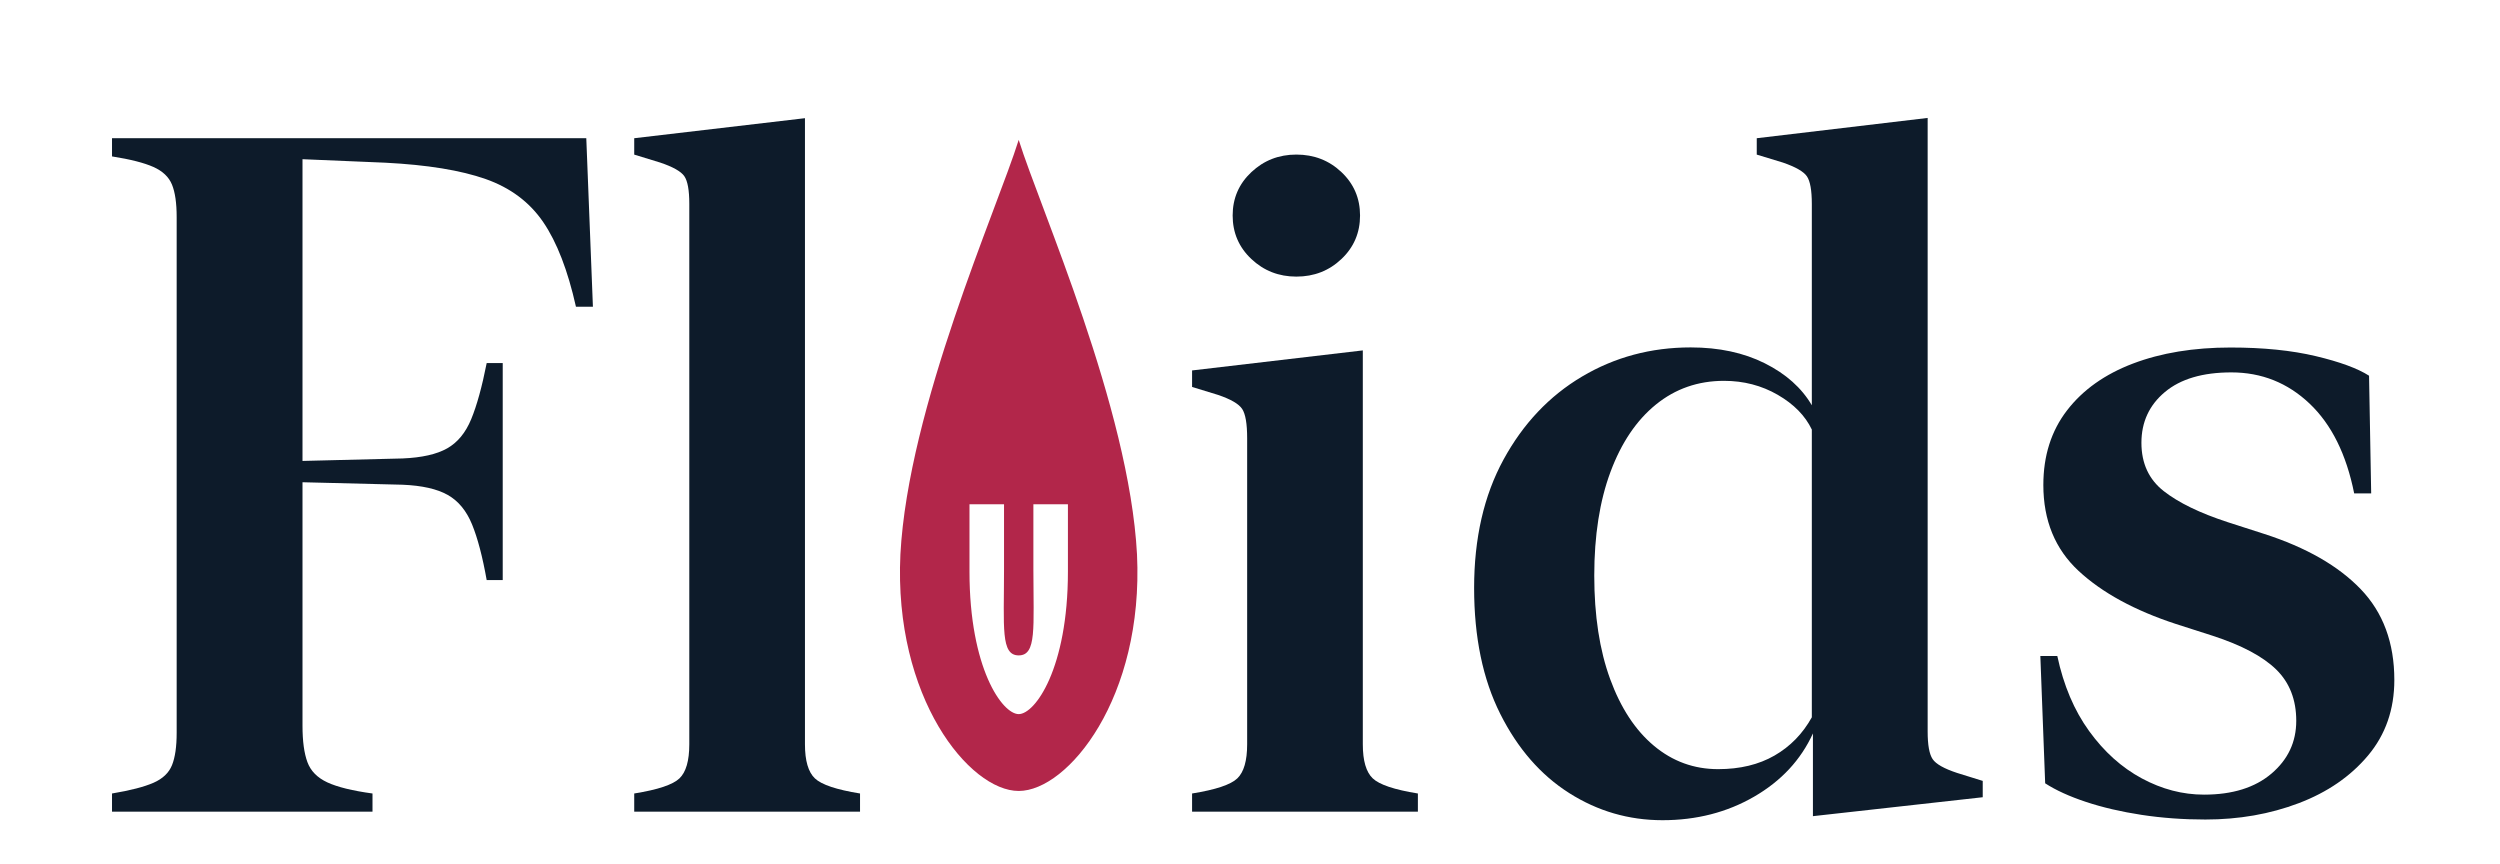
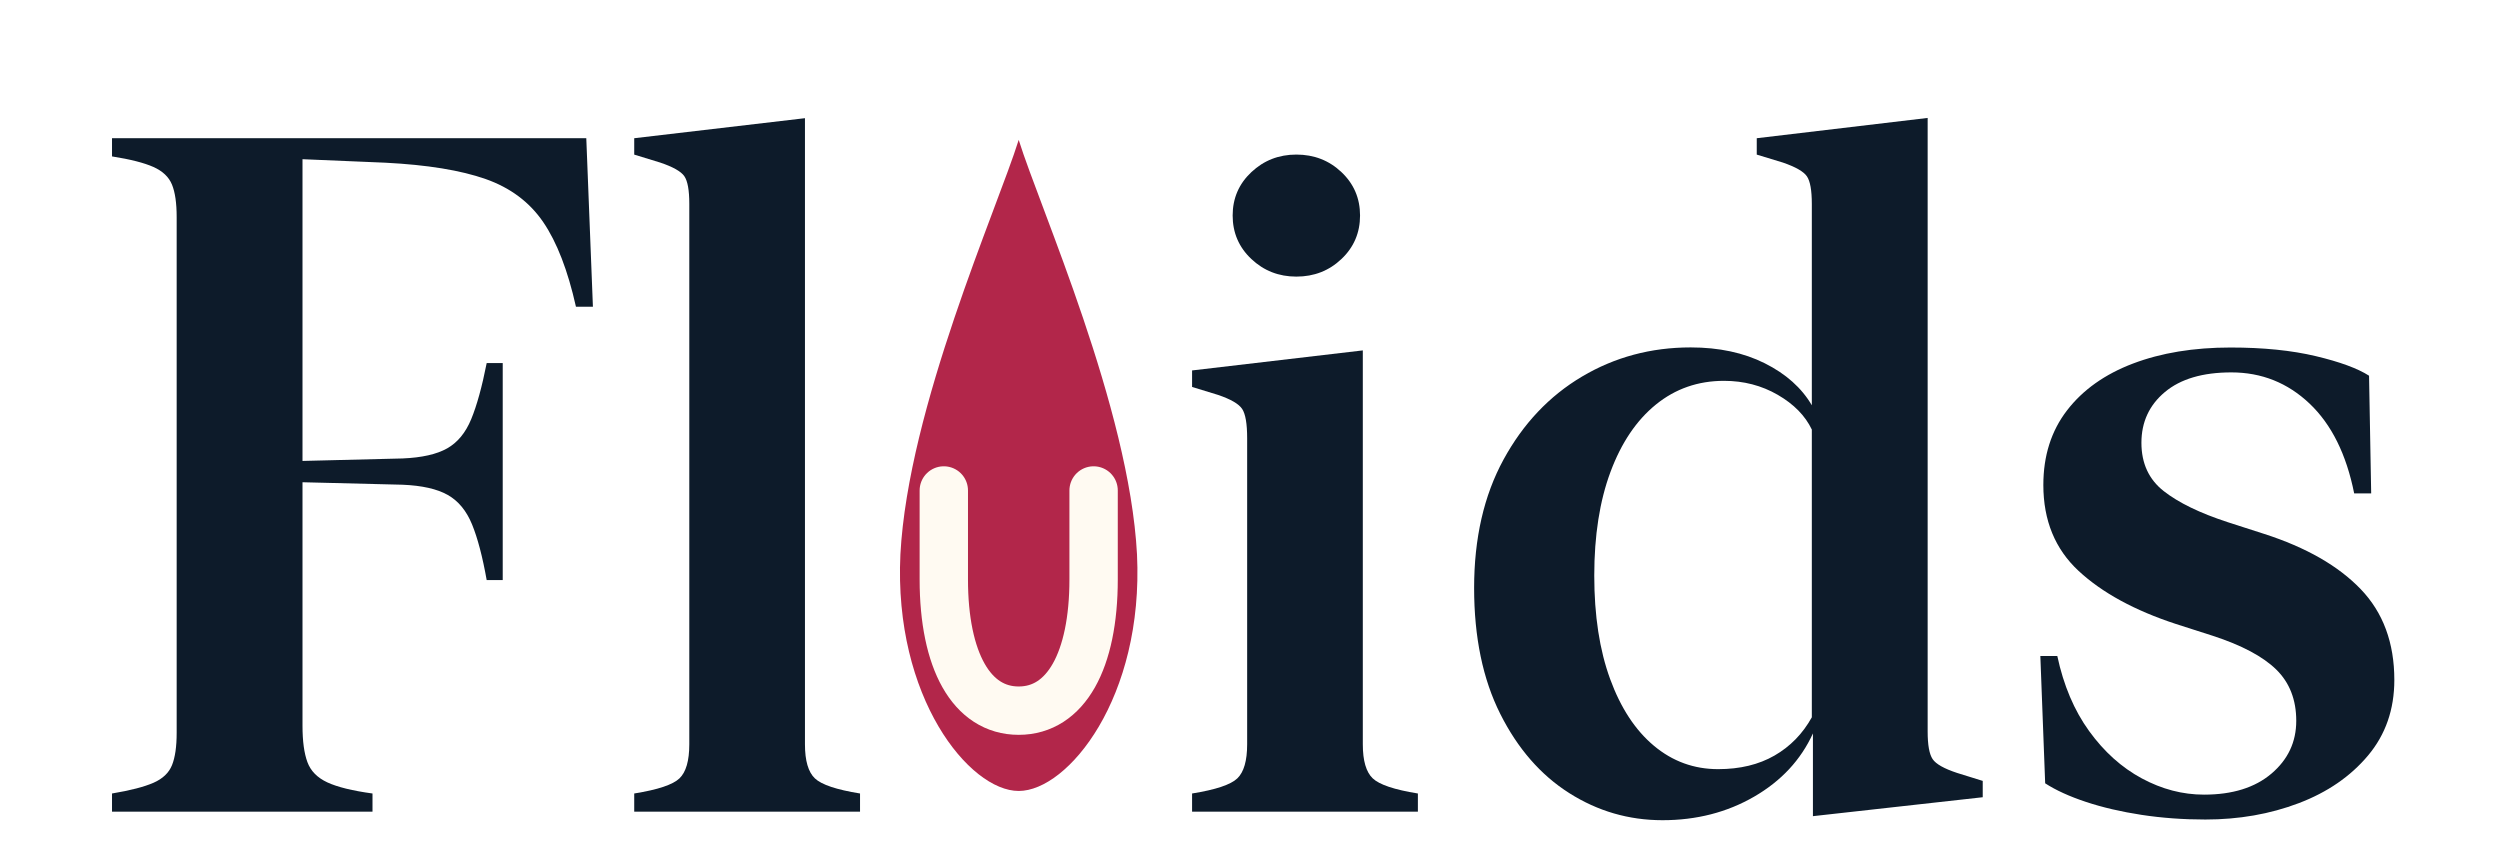
<svg xmlns="http://www.w3.org/2000/svg" viewBox="0 5 144.76 50" role="img" aria-labelledby="title desc">
  <g fill="#0d1b2a">
    <path d="M1071.927 1444 1086.134 1082.736H1049.756Q1023.573 1199.659 979.617 1264.091Q935.66 1328.523 855.921 1356.553Q776.181 1384.582 641.256 1391.496L463.463 1399.005V752.063L678.096 757.381Q740.051 759.986 773.653 778.995Q807.256 798.003 825.314 841.941Q843.372 885.878 858.367 961.84H892.749V496.583H858.367Q844.932 572.11 826.956 616.002Q808.979 659.893 774.833 679.165Q740.686 698.437 678.096 701.041L463.463 706.359V183.875Q463.463 134.875 473.959 106.345Q484.456 77.815 516.735 62.821Q549.013 47.827 613.529 39.008V0H55.017V39.008Q113.915 48.866 143.776 61.904Q173.637 74.942 183.645 99.771Q193.653 124.6 193.653 168.963V1275.037Q193.653 1319.837 183.645 1344.447Q173.637 1369.058 143.776 1382.369Q113.915 1395.681 55.017 1404.992V1444Z" transform="translate(5.000 52) scale(0.027006 -0.027006)" />
    <path d="M413.809 1486.955V144.432Q413.809 91.677 435.095 71.426Q456.381 51.175 531.893 39.008V0H47.734V39.008Q123.683 51.175 144.751 71.426Q165.818 91.677 165.818 144.432V1303.399Q165.818 1347.146 155.175 1362.545Q144.532 1377.944 103.353 1391.823L47.734 1408.874V1444Z" transform="translate(35.435 52) scale(0.027006 -0.027006)" />
    <path d="M413.809 989.049V144.432Q413.809 91.677 435.095 71.426Q456.381 51.175 531.893 39.008V0H47.734V39.008Q123.683 51.175 144.751 71.426Q165.818 91.677 165.818 144.432V800.85Q165.818 847.203 155.175 863.439Q144.532 879.675 103.353 893.645L47.734 910.696V946.094ZM271.311 1147.279Q214.832 1147.279 174.787 1185.054Q134.741 1222.828 134.741 1278.294Q134.741 1333.588 174.834 1371.257Q214.928 1408.927 271.311 1408.927Q328.248 1408.927 368.064 1371.257Q407.881 1333.588 407.881 1278.294Q407.881 1222.828 368.064 1185.054Q328.248 1147.279 271.311 1147.279Z" transform="translate(67.737 52) scale(0.027006 -0.027006)" />
    <path d="M80.485 479.741Q80.485 639.352 143.493 754.905Q206.501 870.458 311.853 932.959Q417.204 995.461 544.886 995.461Q635.734 995.461 703.718 961.425Q771.703 927.39 804.557 871.389V1303.036Q804.557 1346.783 794.05 1362.237Q783.543 1377.69 742.454 1391.823L686.473 1408.874V1444L1052.91 1487.499V171.867Q1052.91 128.648 1063.554 112.757Q1074.197 96.866 1116.102 83.08L1170.994 66.029V30.994L806.916 -9.596V167.801Q768.118 82.755 680.917 32.254Q593.717 -18.247 484.288 -18.247Q376.06 -18.247 284.308 39.948Q192.557 98.142 136.521 209.708Q80.485 321.273 80.485 479.741ZM338.075 506.26Q338.075 377.539 372.103 284.456Q406.131 191.373 466.036 141.294Q525.942 91.214 603.677 91.214Q673.895 91.214 724.515 120.324Q775.134 149.435 804.557 202.383V819.333Q783.322 863.815 731.489 893.801Q679.655 923.787 616.236 923.787Q532.888 923.787 470.307 873.007Q407.726 822.227 372.901 728.637Q338.075 635.047 338.075 506.26Z" transform="translate(83.184 52) scale(0.027006 -0.027006)" />
    <path d="M87.973 700.473Q87.973 794.529 138.808 860.516Q189.644 926.504 280.226 960.873Q370.809 995.242 489.349 995.242Q594.543 995.242 672.088 976.767Q749.632 958.293 786.322 934.794L790.899 682.398H754.431Q729.373 808.075 658.819 874.986Q588.266 941.898 491.072 941.898Q398.977 941.898 348.62 899.814Q298.263 857.73 298.263 790.924Q298.263 724.845 346.105 687.376Q393.947 649.907 483.344 620.751L561.548 595.566Q696.361 552.14 768.447 477.138Q840.533 402.136 840.533 282.402Q840.533 187.674 784.214 120.515Q727.895 53.356 635.614 18.28Q543.333 -16.796 435.344 -16.796Q363.817 -16.796 298.338 -6.781Q232.859 3.233 179.525 20.918Q126.19 38.603 91.891 60.852L81.541 333.819H117.918Q138.032 239.333 186.168 172.818Q234.305 106.303 299.026 71.426Q363.747 36.549 432.531 36.549Q524.032 36.549 577.138 81.693Q630.243 126.838 630.243 194.753Q630.243 262.766 587.306 304.804Q544.369 346.841 450.908 377.248L372.342 402.434Q239.211 446.045 163.592 516.242Q87.973 586.438 87.973 700.473Z" transform="translate(115.942 52) scale(0.027006 -0.027006)" />
  </g>
-   <path fill="#b2264a" fill-rule="evenodd" d="M 58.987 13.1 C 57.737 17.1 52.587 28.6 52.137 37.1 C 51.737 45.4 56.137 50.8 58.987 50.8 C 61.837 50.8 66.237 45.4 65.837 37.1 C 65.387 28.6 60.237 17.1 58.987 13.1 Z M 56.137 34.2 V 38.1 C 56.137 43.7 58.037 46.35 58.987 46.35 C 59.937 46.35 61.837 43.7 61.837 38.1 V 34.2 H 59.837 V 38 C 59.837 41.35 60.037 42.95 58.987 42.95 C 57.937 42.95 58.137 41.35 58.137 38 V 34.2 Z" />
+   <path fill="#b2264a" d="M58.987 13.1C57.737 17.1 52.587 28.6 52.137 37.1C51.737 45.4 56.137 50.8 58.987 50.8C61.837 50.8 66.237 45.4 65.837 37.1C65.387 28.6 60.237 17.1 58.987 13.1Z" />
+   <path fill="none" stroke="#fffaf2" stroke-width="2.8" stroke-linecap="round" stroke-linejoin="round" d="M54.65 33.4V38.55C54.65 43.25 56.25 46.15 58.987 46.15C61.724 46.15 63.324 43.25 63.324 38.55V33.4" />
</svg>
